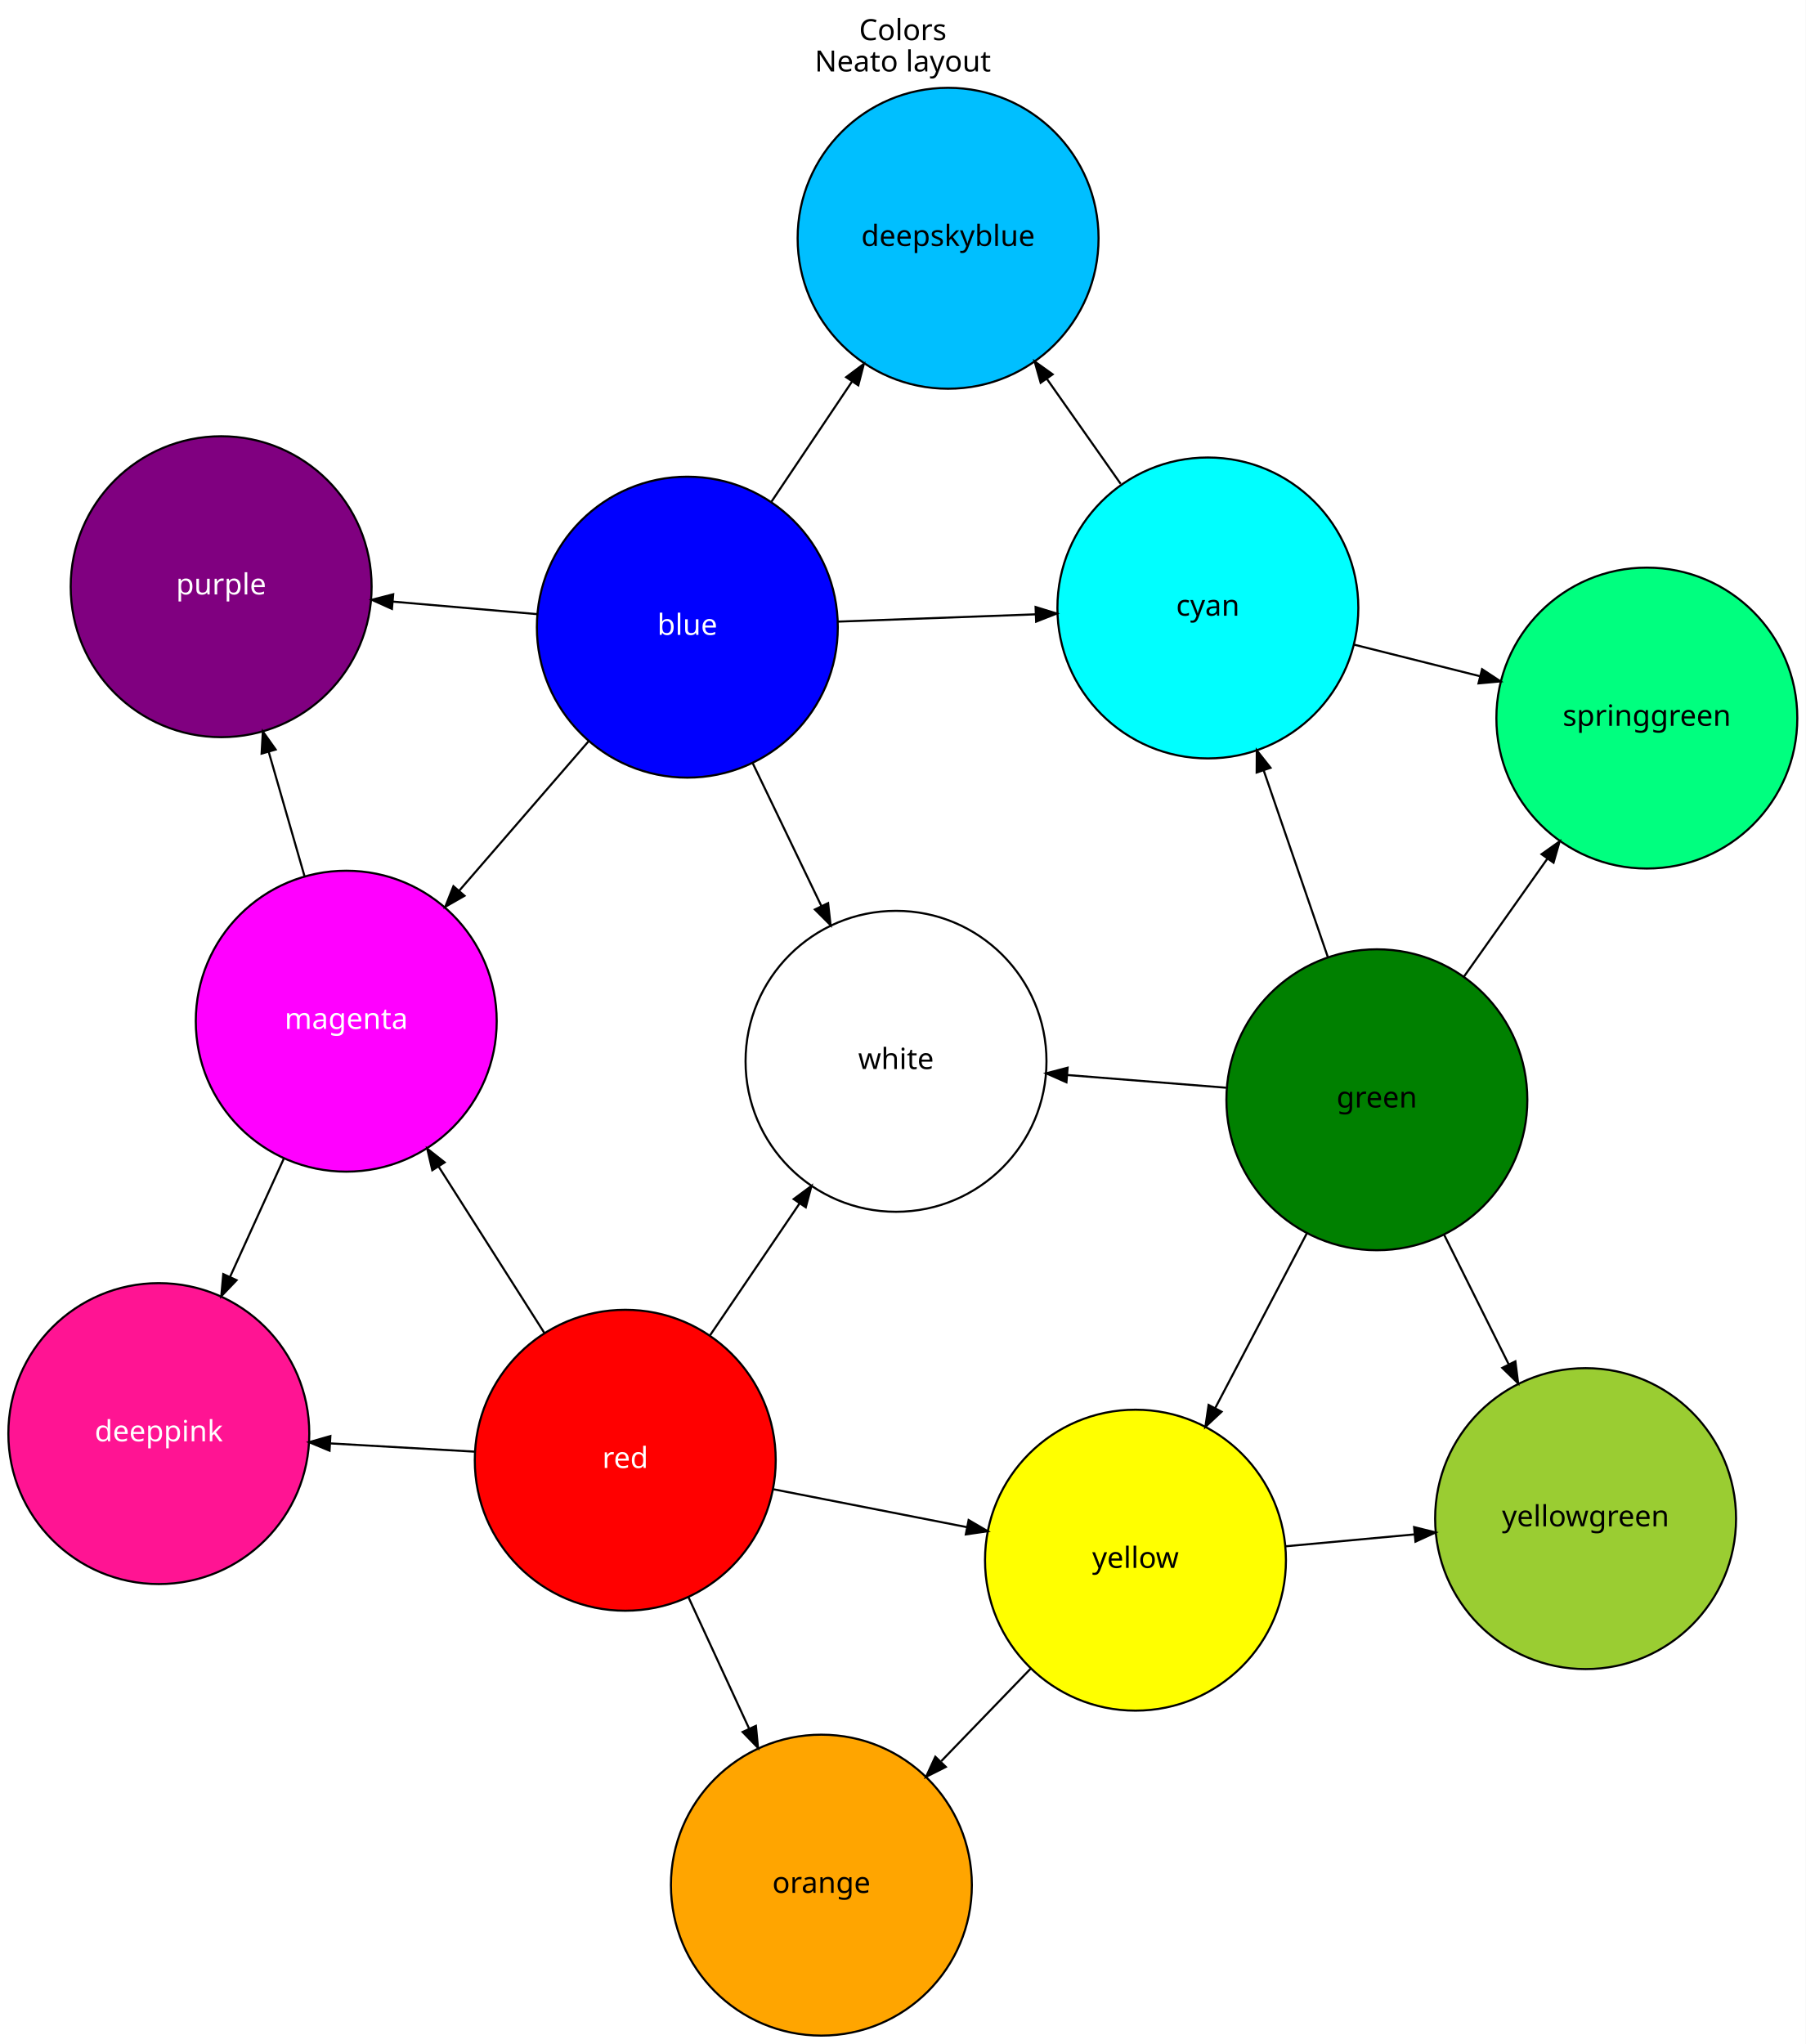
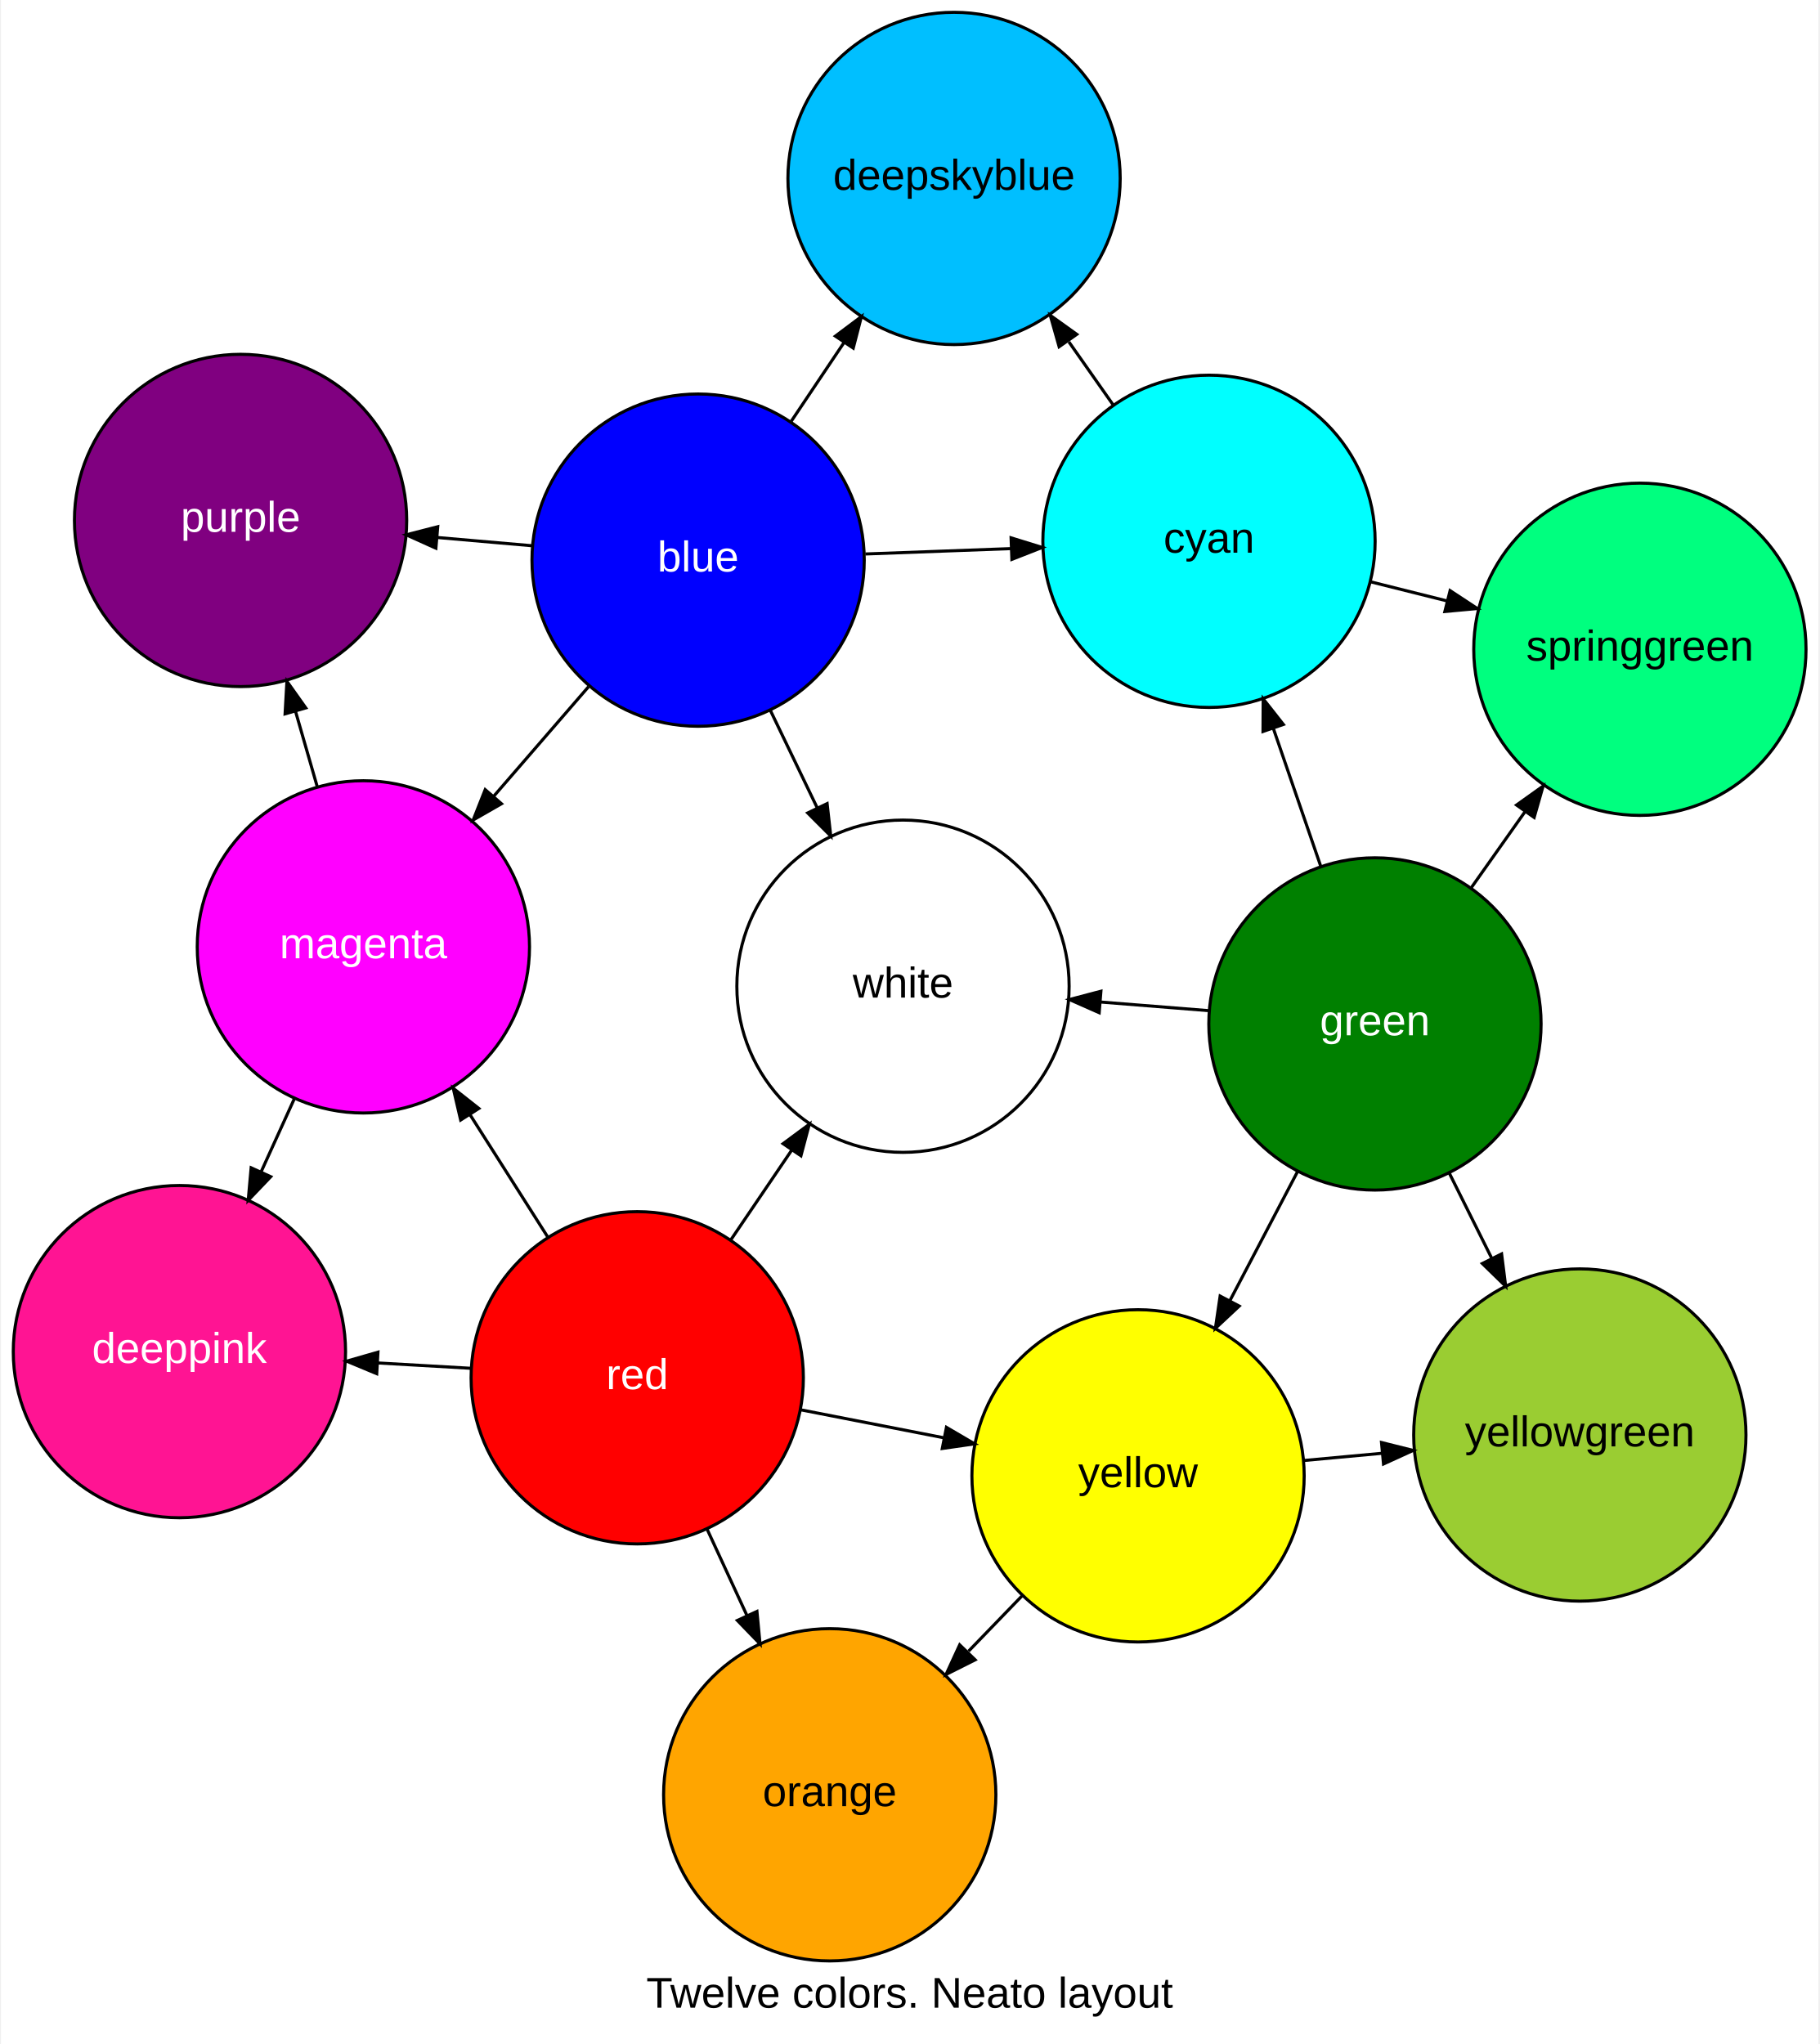
- <svg xmlns="http://www.w3.org/2000/svg" width="864pt" height="978pt" viewBox="0.00 0.00 864.06 978.04">
-   <g id="graph0" class="graph" transform="scale(1 1) rotate(0) translate(4 974.04)">
-     <polygon fill="white" stroke="transparent" points="-4,4 -4,-974.04 860.06,-974.04 860.06,4 -4,4" />
-     <text text-anchor="middle" x="428.03" y="-954.84" font-family="Ubuntu" font-size="14.00">Colors</text>
-     <text text-anchor="middle" x="428.03" y="-939.84" font-family="Ubuntu" font-size="14.00">Neato layout</text>
+ <svg xmlns="http://www.w3.org/2000/svg" width="591pt" height="664pt" viewBox="0.00 0.00 590.69 664.36">
+   <g id="graph0" class="graph" transform="scale(1 1) rotate(0) translate(4 660.36)">
+     <polygon fill="white" stroke="transparent" points="-4,4 -4,-660.36 586.69,-660.36 586.69,4 -4,4" />
+     <text text-anchor="middle" x="291.34" y="-7.8" font-family="Arial" font-size="14.00">Twelve colors. Neato layout</text>
    <g id="node1" class="node">
-       <ellipse fill="white" stroke="black" cx="424.77" cy="-466.21" rx="72" ry="72" />
-       <text text-anchor="middle" x="424.77" y="-462.51" font-family="Ubuntu" font-size="14.00">white</text>
+       <ellipse fill="white" stroke="black" cx="289.18" cy="-339.81" rx="54" ry="54" />
+       <text text-anchor="middle" x="289.18" y="-336.11" font-family="Arial" font-size="14.00">white</text>
    </g>
    <g id="node2" class="node">
-       <ellipse fill="red" stroke="black" cx="295.2" cy="-275.31" rx="72" ry="72" />
-       <text text-anchor="middle" x="295.2" y="-271.61" font-family="Ubuntu" font-size="14.00" fill="white">red</text>
+       <ellipse fill="red" stroke="black" cx="202.8" cy="-212.54" rx="54" ry="54" />
+       <text text-anchor="middle" x="202.8" y="-208.84" font-family="Arial" font-size="14.00" fill="white">red</text>
    </g>
    <g id="edge1" class="edge">
-       <path fill="none" stroke="black" d="M378.61,-398.19C364.63,-377.6 349.39,-355.14 335.8,-335.13" />
-       <polygon fill="black" stroke="black" points="375.8,-400.28 384.31,-406.59 381.59,-396.35 375.8,-400.28" />
+       <path fill="none" stroke="black" d="M253.02,-286.54C246.45,-276.85 239.66,-266.84 233.27,-257.43" />
+       <polygon fill="black" stroke="black" points="250.21,-288.63 258.73,-294.94 256.01,-284.7 250.21,-288.63" />
    </g>
    <g id="node3" class="node">
-       <ellipse fill="green" stroke="black" cx="654.87" cy="-447.81" rx="72" ry="72" />
-       <text text-anchor="middle" x="654.87" y="-444.11" font-family="Ubuntu" font-size="14.00">green</text>
+       <ellipse fill="green" stroke="black" cx="442.58" cy="-327.55" rx="54" ry="54" />
+       <text text-anchor="middle" x="442.58" y="-323.85" font-family="Arial" font-size="14.00" fill="white">green</text>
    </g>
    <g id="edge2" class="edge">
-       <path fill="none" stroke="black" d="M506.75,-459.65C531.57,-457.67 558.64,-455.5 582.76,-453.57" />
-       <polygon fill="black" stroke="black" points="506.32,-456.17 496.63,-460.46 506.88,-463.15 506.32,-456.17" />
+       <path fill="none" stroke="black" d="M353.45,-334.67C365.19,-333.73 377.33,-332.76 388.73,-331.85" />
+       <polygon fill="black" stroke="black" points="352.95,-331.2 343.26,-335.48 353.51,-338.18 352.95,-331.2" />
    </g>
    <g id="node4" class="node">
-       <ellipse fill="blue" stroke="black" cx="324.91" cy="-673.95" rx="72" ry="72" />
-       <text text-anchor="middle" x="324.91" y="-670.25" font-family="Ubuntu" font-size="14.00" fill="white">blue</text>
+       <ellipse fill="blue" stroke="black" cx="222.59" cy="-478.3" rx="54" ry="54" />
+       <text text-anchor="middle" x="222.59" y="-474.6" font-family="Arial" font-size="14.00" fill="white">blue</text>
    </g>
    <g id="edge3" class="edge">
-       <path fill="none" stroke="black" d="M389.06,-540.5C378.3,-562.89 366.57,-587.28 356.12,-609.02" />
-       <polygon fill="black" stroke="black" points="392.27,-541.9 393.45,-531.37 385.96,-538.86 392.27,-541.9" />
+       <path fill="none" stroke="black" d="M261.31,-397.77C256.24,-408.31 251,-419.2 246.08,-429.45" />
+       <polygon fill="black" stroke="black" points="264.52,-399.16 265.7,-388.63 258.21,-396.13 264.52,-399.16" />
    </g>
    <g id="node5" class="node">
-       <ellipse fill="yellow" stroke="black" cx="539.36" cy="-227.5" rx="72" ry="72" />
-       <text text-anchor="middle" x="539.36" y="-223.8" font-family="Ubuntu" font-size="14.00">yellow</text>
+       <ellipse fill="yellow" stroke="black" cx="365.58" cy="-180.67" rx="54" ry="54" />
+       <text text-anchor="middle" x="365.58" y="-176.97" font-family="Arial" font-size="14.00">yellow</text>
    </g>
    <g id="edge4" class="edge">
-       <path fill="none" stroke="black" d="M366.15,-261.42C395.12,-255.75 428.77,-249.16 458.67,-243.3" />
-       <polygon fill="black" stroke="black" points="459.52,-246.7 468.66,-241.35 458.17,-239.83 459.52,-246.7" />
+       <path fill="none" stroke="black" d="M256.1,-202.1C270.93,-199.2 287.18,-196.02 302.52,-193.02" />
+       <polygon fill="black" stroke="black" points="303.3,-196.43 312.44,-191.07 301.95,-189.56 303.3,-196.43" />
    </g>
    <g id="node7" class="node">
-       <ellipse fill="magenta" stroke="black" cx="161.69" cy="-485.41" rx="72" ry="72" />
-       <text text-anchor="middle" x="161.69" y="-481.71" font-family="Ubuntu" font-size="14.00" fill="white">magenta</text>
+       <ellipse fill="magenta" stroke="black" cx="113.79" cy="-352.6" rx="54" ry="54" />
+       <text text-anchor="middle" x="113.79" y="-348.9" font-family="Arial" font-size="14.00" fill="white">magenta</text>
    </g>
    <g id="edge8" class="edge">
-       <path fill="none" stroke="black" d="M256.58,-336.08C240.74,-361.01 222.3,-390.02 205.92,-415.8" />
-       <polygon fill="black" stroke="black" points="202.86,-414.1 200.45,-424.41 208.77,-417.85 202.86,-414.1" />
+       <path fill="none" stroke="black" d="M173.65,-258.4C165.58,-271.1 156.75,-285 148.4,-298.14" />
+       <polygon fill="black" stroke="black" points="145.41,-296.32 143,-306.64 151.32,-300.08 145.41,-296.32" />
    </g>
    <g id="node9" class="node">
-       <ellipse fill="orange" stroke="black" cx="389.06" cy="-72" rx="72" ry="72" />
-       <text text-anchor="middle" x="389.06" y="-68.3" font-family="Ubuntu" font-size="14.00">orange</text>
+       <ellipse fill="orange" stroke="black" cx="265.37" cy="-77" rx="54" ry="54" />
+       <text text-anchor="middle" x="265.37" y="-73.3" font-family="Arial" font-size="14.00">orange</text>
    </g>
    <g id="edge12" class="edge">
-       <path fill="none" stroke="black" d="M325.41,-209.86C334.66,-189.83 344.9,-167.64 354.42,-147.02" />
-       <polygon fill="black" stroke="black" points="357.72,-148.22 358.74,-137.67 351.37,-145.29 357.72,-148.22" />
+       <path fill="none" stroke="black" d="M225.56,-163.22C229.76,-154.14 234.17,-144.58 238.47,-135.26" />
+       <polygon fill="black" stroke="black" points="241.71,-136.6 242.72,-126.05 235.35,-133.67 241.71,-136.6" />
    </g>
    <g id="node11" class="node">
-       <ellipse fill="deeppink" stroke="black" cx="72" cy="-288.07" rx="72" ry="72" />
-       <text text-anchor="middle" x="72" y="-284.37" font-family="Ubuntu" font-size="14.00" fill="white">deeppink</text>
+       <ellipse fill="deeppink" stroke="black" cx="54" cy="-221.04" rx="54" ry="54" />
+       <text text-anchor="middle" x="54" y="-217.34" font-family="Arial" font-size="14.00" fill="white">deeppink</text>
    </g>
    <g id="edge16" class="edge">
-       <path fill="none" stroke="black" d="M223.04,-279.43C201.06,-280.69 176.74,-282.08 154.15,-283.37" />
-       <polygon fill="black" stroke="black" points="153.69,-279.89 143.91,-283.96 154.09,-286.88 153.69,-279.89" />
+       <path fill="none" stroke="black" d="M148.66,-215.63C138.81,-216.2 128.45,-216.79 118.34,-217.37" />
+       <polygon fill="black" stroke="black" points="118.13,-213.87 108.35,-217.94 118.53,-220.86 118.13,-213.87" />
    </g>
    <g id="edge5" class="edge">
-       <path fill="none" stroke="black" d="M621.3,-383.79C607.6,-357.65 591.68,-327.29 577.53,-300.31" />
-       <polygon fill="black" stroke="black" points="580.55,-298.53 572.81,-291.3 574.35,-301.78 580.55,-298.53" />
+       <path fill="none" stroke="black" d="M417.37,-279.45C410.35,-266.07 402.66,-251.41 395.41,-237.57" />
+       <polygon fill="black" stroke="black" points="398.46,-235.85 390.72,-228.62 392.26,-239.1 398.46,-235.85" />
    </g>
    <g id="node6" class="node">
-       <ellipse fill="cyan" stroke="black" cx="574" cy="-683.14" rx="72" ry="72" />
-       <text text-anchor="middle" x="574" y="-679.44" font-family="Ubuntu" font-size="14.00">cyan</text>
+       <ellipse fill="cyan" stroke="black" cx="388.64" cy="-484.42" rx="54" ry="54" />
+       <text text-anchor="middle" x="388.64" y="-480.72" font-family="Arial" font-size="14.00">cyan</text>
    </g>
    <g id="edge6" class="edge">
-       <path fill="none" stroke="black" d="M631.37,-516.19C621.77,-544.11 610.62,-576.55 600.72,-605.37" />
-       <polygon fill="black" stroke="black" points="597.35,-604.4 597.41,-614.99 603.97,-606.67 597.35,-604.4" />
+       <path fill="none" stroke="black" d="M424.92,-378.91C420,-393.21 414.62,-408.87 409.54,-423.64" />
+       <polygon fill="black" stroke="black" points="406.19,-422.61 406.25,-433.21 412.81,-424.89 406.19,-422.61" />
    </g>
    <g id="node10" class="node">
-       <ellipse fill="yellowgreen" stroke="black" cx="754.75" cy="-247.39" rx="72" ry="72" />
-       <text text-anchor="middle" x="754.75" y="-243.69" font-family="Ubuntu" font-size="14.00">yellowgreen</text>
+       <ellipse fill="yellowgreen" stroke="black" cx="509.17" cy="-193.94" rx="54" ry="54" />
+       <text text-anchor="middle" x="509.17" y="-190.24" font-family="Arial" font-size="14.00">yellowgreen</text>
    </g>
    <g id="edge14" class="edge">
-       <path fill="none" stroke="black" d="M687.02,-383.29C696.86,-363.55 707.76,-341.67 717.89,-321.35" />
-       <polygon fill="black" stroke="black" points="721.15,-322.64 722.48,-312.13 714.89,-319.52 721.15,-322.64" />
+       <path fill="none" stroke="black" d="M466.81,-278.93C471.27,-269.98 475.97,-260.55 480.54,-251.37" />
+       <polygon fill="black" stroke="black" points="483.74,-252.8 485.07,-242.29 477.48,-249.68 483.74,-252.8" />
    </g>
    <g id="node13" class="node">
-       <ellipse fill="springgreen" stroke="black" cx="784.06" cy="-630.45" rx="72" ry="72" />
-       <text text-anchor="middle" x="784.06" y="-626.75" font-family="Ubuntu" font-size="14.00">springgreen</text>
+       <ellipse fill="springgreen" stroke="black" cx="528.69" cy="-449.33" rx="54" ry="54" />
+       <text text-anchor="middle" x="528.69" y="-445.63" font-family="Arial" font-size="14.00">springgreen</text>
    </g>
    <g id="edge20" class="edge">
-       <path fill="none" stroke="black" d="M696.45,-506.6C709.18,-524.6 723.28,-544.53 736.39,-563.06" />
-       <polygon fill="black" stroke="black" points="733.69,-565.31 742.33,-571.45 739.41,-561.27 733.69,-565.31" />
+       <path fill="none" stroke="black" d="M473.91,-371.86C479.61,-379.92 485.6,-388.39 491.45,-396.67" />
+       <polygon fill="black" stroke="black" points="488.6,-398.7 497.23,-404.85 494.32,-394.66 488.6,-398.7" />
    </g>
    <g id="edge7" class="edge">
-       <path fill="none" stroke="black" d="M396.95,-676.61C426.52,-677.7 460.91,-678.97 491.47,-680.09" />
-       <polygon fill="black" stroke="black" points="491.56,-683.6 501.68,-680.47 491.82,-676.6 491.56,-683.6" />
+       <path fill="none" stroke="black" d="M276.96,-480.3C292.09,-480.86 308.67,-481.47 324.31,-482.05" />
+       <polygon fill="black" stroke="black" points="324.31,-485.55 334.43,-482.42 324.57,-478.55 324.31,-485.55" />
    </g>
    <g id="edge9" class="edge">
-       <path fill="none" stroke="black" d="M277.7,-619.41C258.33,-597.04 235.79,-571.01 215.77,-547.87" />
-       <polygon fill="black" stroke="black" points="218.27,-545.42 209.08,-540.15 212.98,-550 218.27,-545.42" />
+       <path fill="none" stroke="black" d="M186.96,-437.14C177.1,-425.75 166.3,-413.27 156.09,-401.48" />
+       <polygon fill="black" stroke="black" points="158.68,-399.12 149.49,-393.85 153.39,-403.7 158.68,-399.12" />
    </g>
    <g id="node8" class="node">
-       <ellipse fill="deepskyblue" stroke="black" cx="449.69" cy="-860.04" rx="72" ry="72" />
-       <text text-anchor="middle" x="449.69" y="-856.34" font-family="Ubuntu" font-size="14.00">deepskyblue</text>
+       <ellipse fill="deepskyblue" stroke="black" cx="305.78" cy="-602.36" rx="54" ry="54" />
+       <text text-anchor="middle" x="305.78" y="-598.66" font-family="Arial" font-size="14.00">deepskyblue</text>
    </g>
    <g id="edge10" class="edge">
-       <path fill="none" stroke="black" d="M365.07,-733.85C377.37,-752.19 390.99,-772.5 403.64,-791.37" />
-       <polygon fill="black" stroke="black" points="400.9,-793.57 409.38,-799.93 406.72,-789.68 400.9,-793.57" />
+       <path fill="none" stroke="black" d="M252.86,-523.44C258.43,-531.75 264.3,-540.5 270.02,-549.03" />
+       <polygon fill="black" stroke="black" points="267.2,-551.11 275.67,-557.46 273.01,-547.21 267.2,-551.11" />
    </g>
    <g id="node12" class="node">
-       <ellipse fill="purple" stroke="black" cx="101.83" cy="-693.31" rx="72" ry="72" />
-       <text text-anchor="middle" x="101.83" y="-689.61" font-family="Ubuntu" font-size="14.00" fill="white">purple</text>
+       <ellipse fill="purple" stroke="black" cx="73.88" cy="-491.2" rx="54" ry="54" />
+       <text text-anchor="middle" x="73.88" y="-487.5" font-family="Arial" font-size="14.00" fill="white">purple</text>
    </g>
    <g id="edge18" class="edge">
-       <path fill="none" stroke="black" d="M253.1,-680.18C231.12,-682.09 206.77,-684.2 184.15,-686.16" />
-       <polygon fill="black" stroke="black" points="183.55,-682.7 173.89,-687.05 184.16,-689.68 183.55,-682.7" />
+       <path fill="none" stroke="black" d="M168.48,-482.99C158.51,-483.86 148.02,-484.77 137.8,-485.66" />
+       <polygon fill="black" stroke="black" points="137.36,-482.18 127.7,-486.53 137.96,-489.16 137.36,-482.18" />
    </g>
    <g id="edge13" class="edge">
-       <path fill="none" stroke="black" d="M489.31,-175.72C475.57,-161.5 460.56,-145.97 446.44,-131.36" />
-       <polygon fill="black" stroke="black" points="448.61,-128.58 439.14,-123.82 443.58,-133.44 448.61,-128.58" />
+       <path fill="none" stroke="black" d="M327.98,-141.77C322.28,-135.87 316.34,-129.74 310.5,-123.69" />
+       <polygon fill="black" stroke="black" points="312.64,-120.87 303.18,-116.12 307.61,-125.74 312.64,-120.87" />
    </g>
    <g id="edge15" class="edge">
-       <path fill="none" stroke="black" d="M611.08,-234.13C630.87,-235.95 652.48,-237.95 672.8,-239.83" />
-       <polygon fill="black" stroke="black" points="672.69,-243.33 682.97,-240.77 673.34,-236.36 672.69,-243.33" />
+       <path fill="none" stroke="black" d="M419.45,-185.65C427.72,-186.41 436.31,-187.21 444.77,-187.99" />
+       <polygon fill="black" stroke="black" points="444.71,-191.5 454.99,-188.93 445.36,-184.53 444.71,-191.5" />
    </g>
    <g id="edge11" class="edge">
-       <path fill="none" stroke="black" d="M532.26,-742.54C520.97,-758.61 508.66,-776.12 497.08,-792.59" />
-       <polygon fill="black" stroke="black" points="493.99,-790.91 491.1,-801.1 499.72,-794.93 493.99,-790.91" />
+       <path fill="none" stroke="black" d="M357.55,-528.67C352.84,-535.38 347.93,-542.36 343.1,-549.24" />
+       <polygon fill="black" stroke="black" points="339.93,-547.67 337.05,-557.86 345.66,-551.69 339.93,-547.67" />
    </g>
    <g id="edge21" class="edge">
-       <path fill="none" stroke="black" d="M643.94,-665.59C663.24,-660.75 684.32,-655.47 704.14,-650.5" />
-       <polygon fill="black" stroke="black" points="705.21,-653.84 714.06,-648.01 703.51,-647.05 705.21,-653.84" />
+       <path fill="none" stroke="black" d="M441.19,-471.25C449.24,-469.23 457.63,-467.13 465.88,-465.07" />
+       <polygon fill="black" stroke="black" points="467,-468.39 475.85,-462.57 465.3,-461.6 467,-468.39" />
    </g>
    <g id="edge17" class="edge">
-       <path fill="none" stroke="black" d="M131.83,-419.7C123.59,-401.57 114.59,-381.76 106.12,-363.15" />
-       <polygon fill="black" stroke="black" points="109.21,-361.48 101.89,-353.83 102.84,-364.38 109.21,-361.48" />
+       <path fill="none" stroke="black" d="M91.35,-303.24C87.83,-295.48 84.16,-287.4 80.55,-279.47" />
+       <polygon fill="black" stroke="black" points="83.68,-277.9 76.36,-270.24 77.31,-280.79 83.68,-277.9" />
    </g>
    <g id="edge19" class="edge">
-       <path fill="none" stroke="black" d="M141.76,-554.64C136.26,-573.73 130.25,-594.6 124.61,-614.21" />
-       <polygon fill="black" stroke="black" points="121.18,-613.45 121.78,-624.03 127.91,-615.39 121.18,-613.45" />
+       <path fill="none" stroke="black" d="M98.81,-404.61C96.52,-412.58 94.13,-420.88 91.77,-429.04" />
+       <polygon fill="black" stroke="black" points="88.34,-428.33 88.94,-438.91 95.07,-430.27 88.34,-428.33" />
    </g>
  </g>
</svg>
